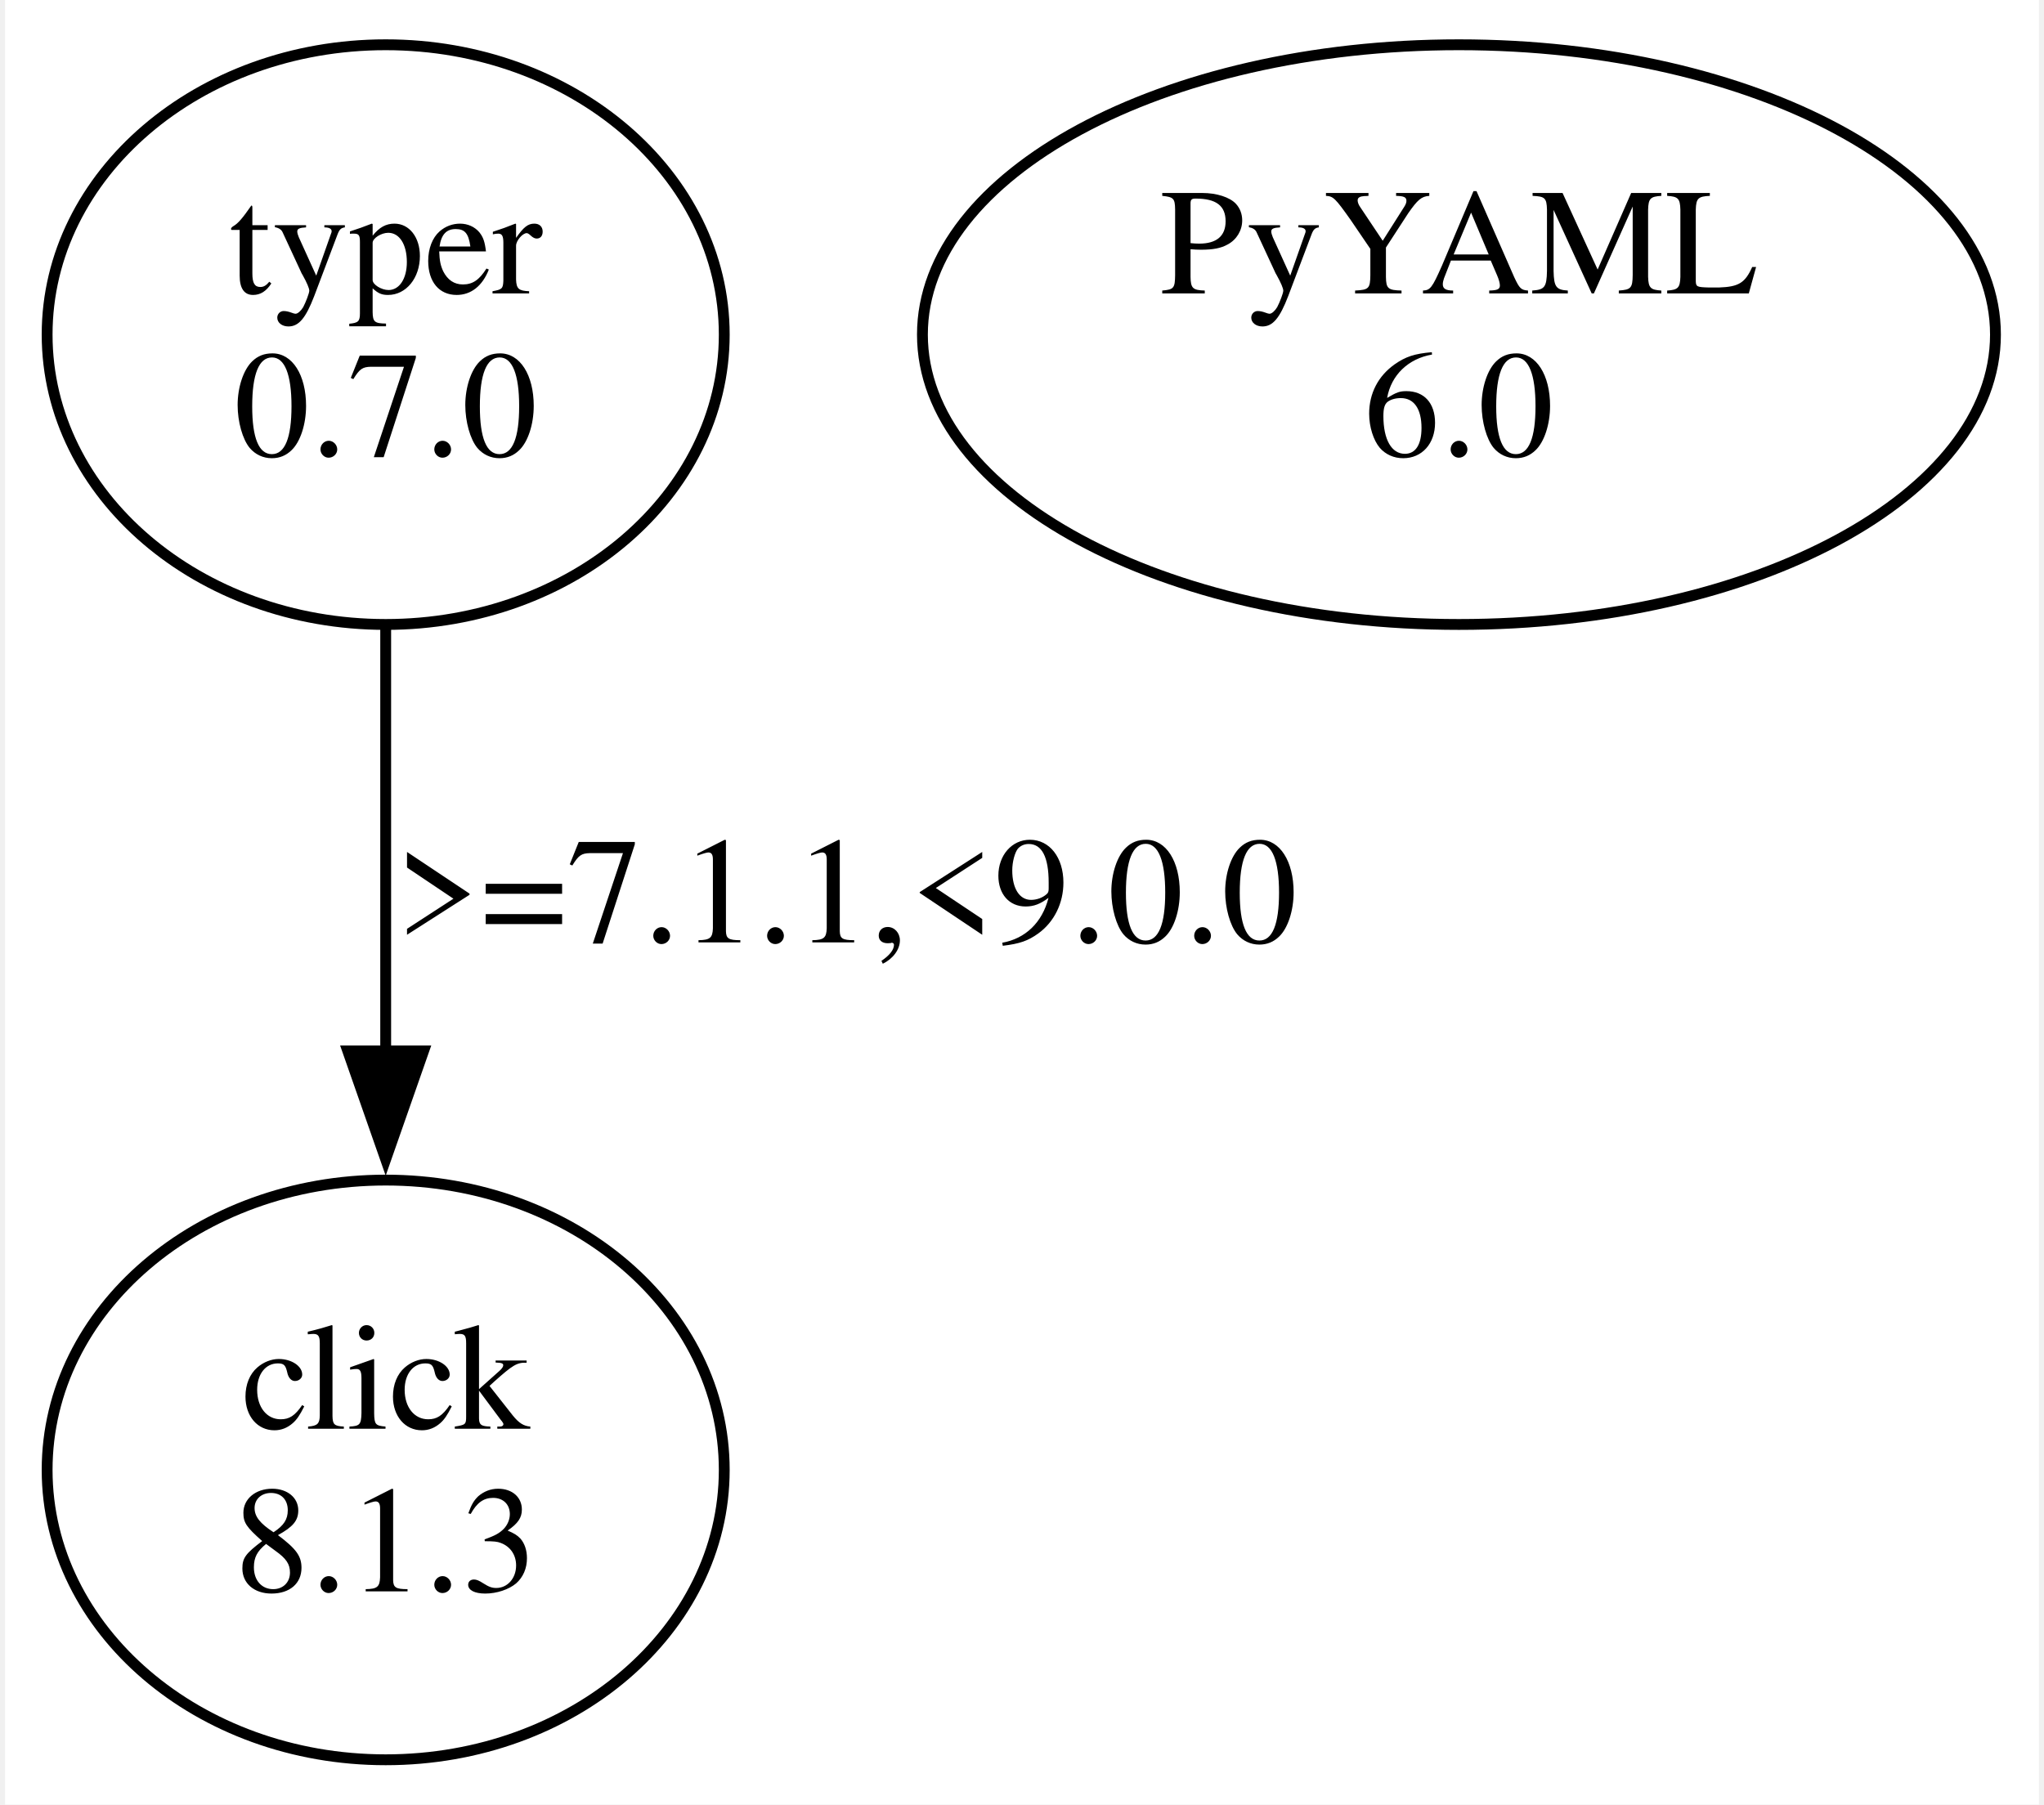
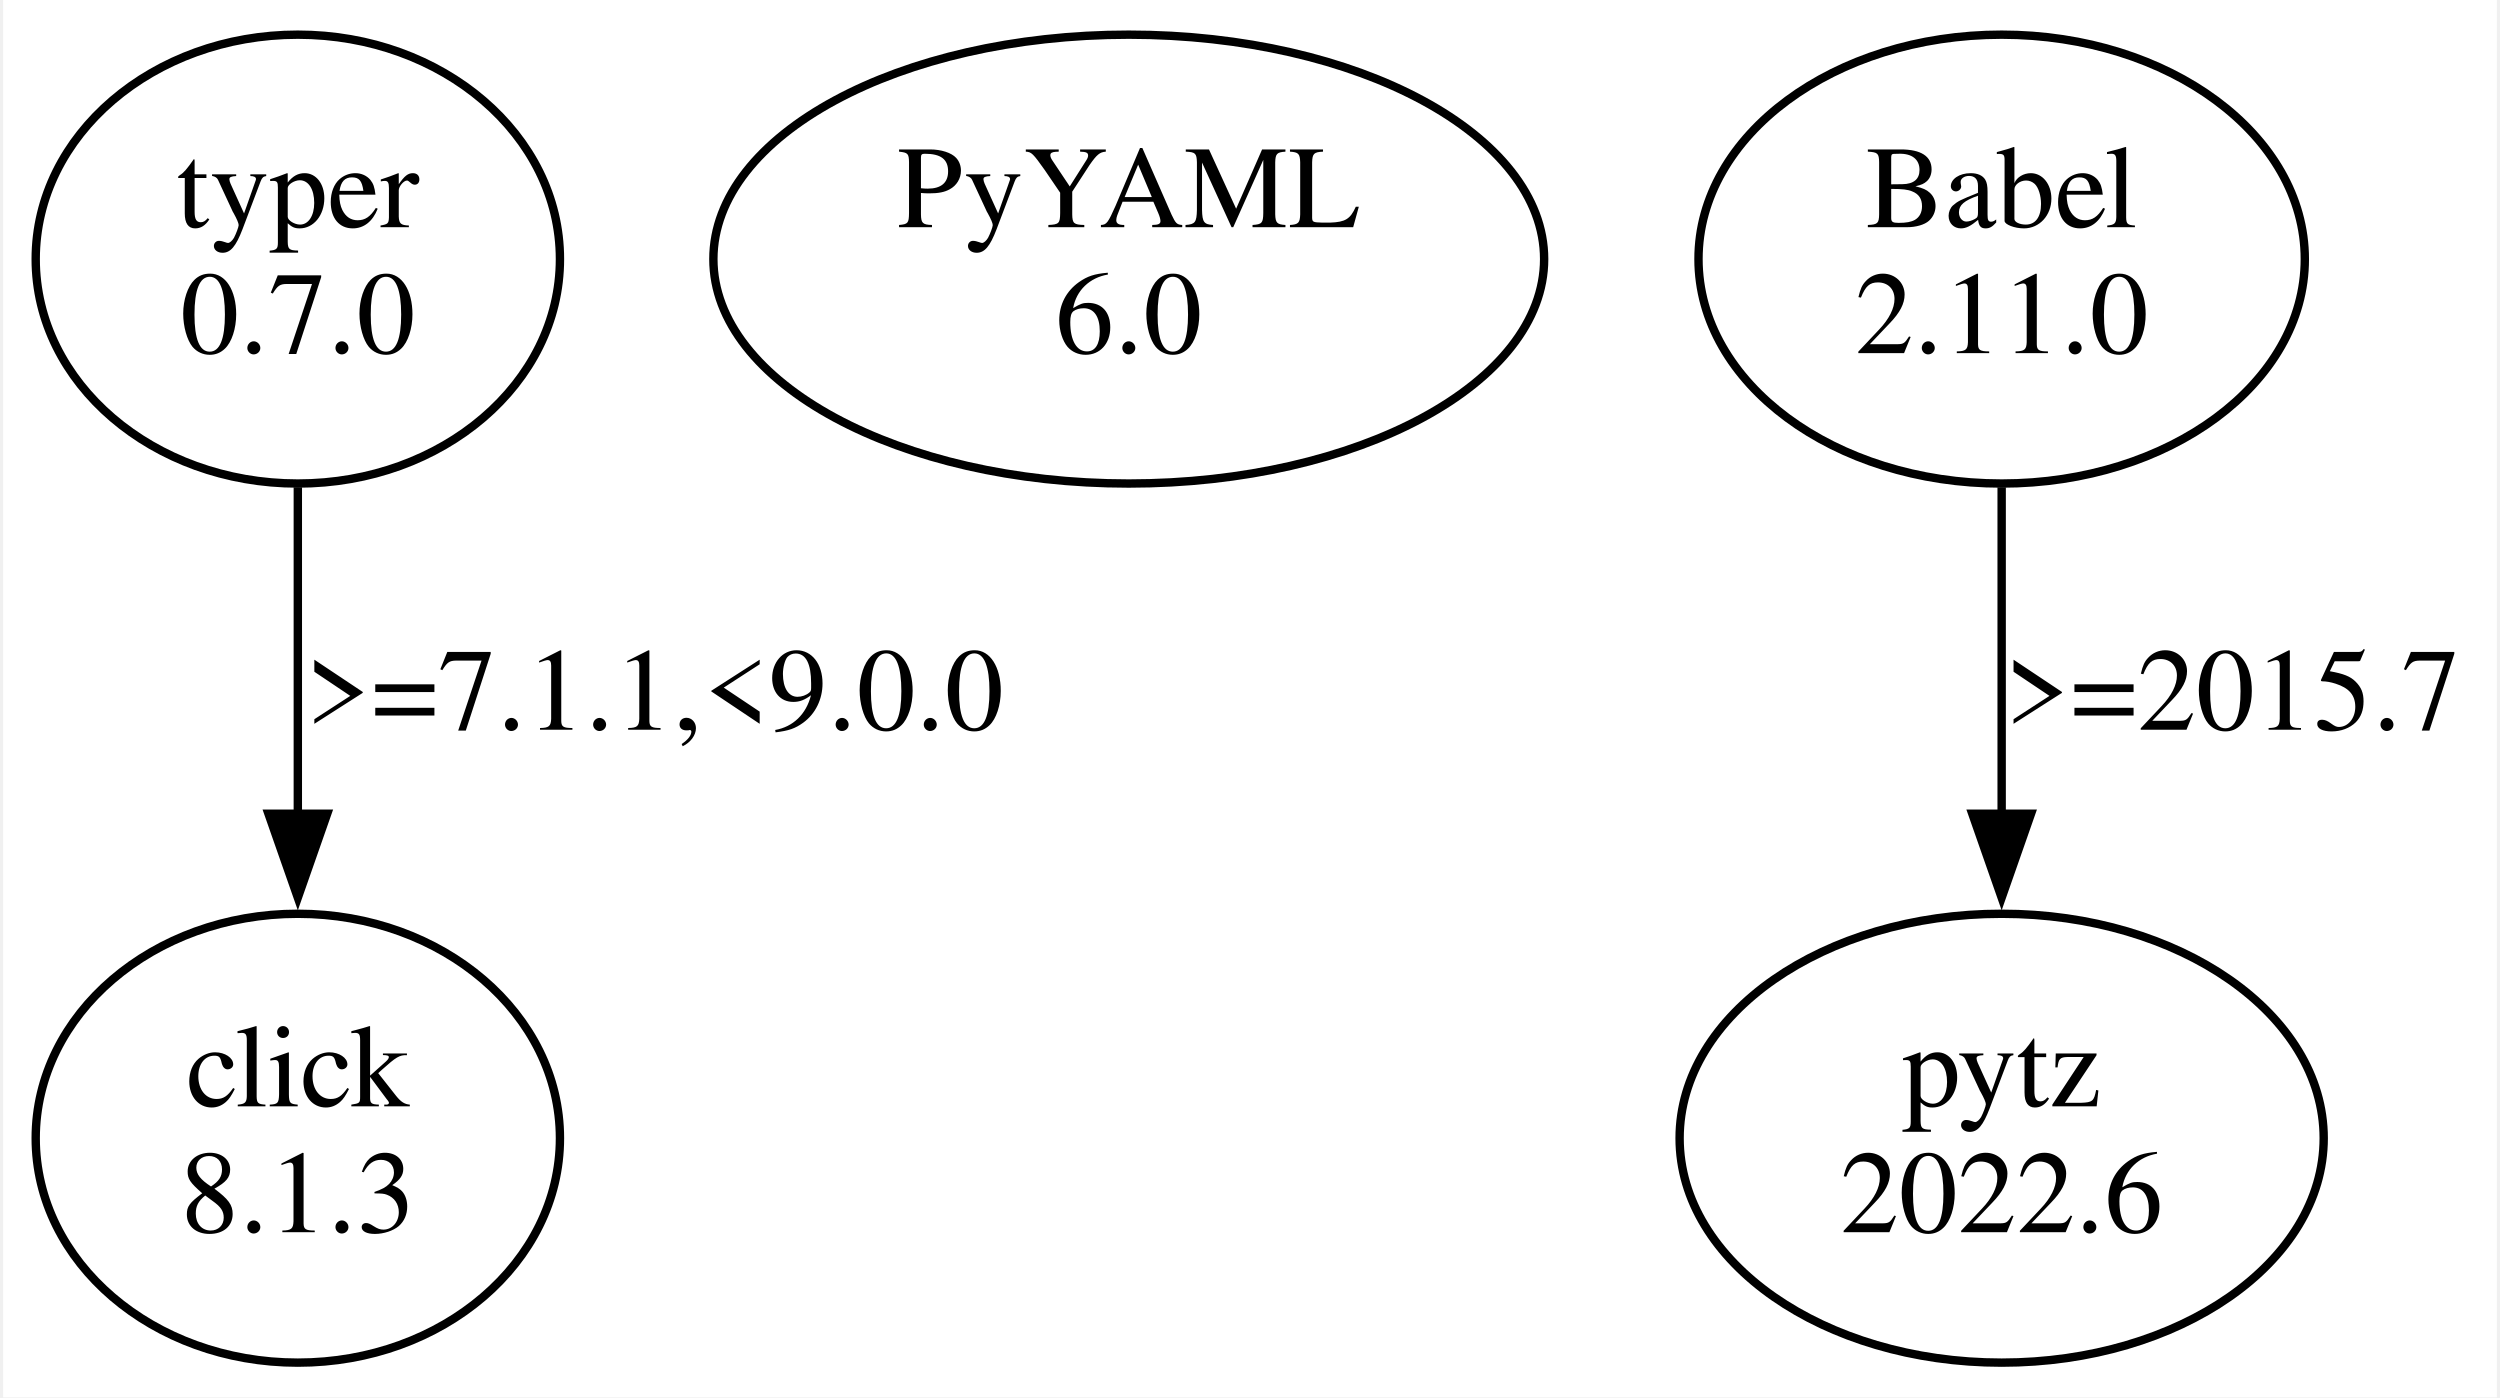
- <svg xmlns="http://www.w3.org/2000/svg" width="188pt" height="166pt" viewBox="0.00 0.00 187.61 166.48">
+ <svg xmlns="http://www.w3.org/2000/svg" width="297pt" height="166pt" viewBox="0.00 0.00 297.11 166.48">
  <g id="graph0" class="graph" transform="scale(1 1) rotate(0) translate(4 162.48)">
-     <polygon fill="white" stroke="none" points="-4,4 -4,-162.48 183.61,-162.48 183.61,4 -4,4" />
+     <polygon fill="white" stroke="none" points="-4,4 -4,-162.48 293.11,-162.48 293.11,4 -4,4" />
    <g id="node1" class="node">
      <ellipse fill="none" stroke="black" cx="31.11" cy="-131.61" rx="31.23" ry="26.74" />
      <text text-anchor="middle" x="31.11" y="-135.41" font-family="Times,serif" font-size="14.00">typer</text>
      <text text-anchor="middle" x="31.11" y="-120.41" font-family="Times,serif" font-size="14.00">0.7.0</text>
    </g>
    <g id="node2" class="node">
      <ellipse fill="none" stroke="black" cx="31.11" cy="-26.87" rx="31.23" ry="26.74" />
      <text text-anchor="middle" x="31.11" y="-30.67" font-family="Times,serif" font-size="14.00">click</text>
      <text text-anchor="middle" x="31.11" y="-15.67" font-family="Times,serif" font-size="14.00">8.1.3</text>
    </g>
    <g id="edge1" class="edge">
      <path fill="none" stroke="black" d="M31.11,-104.42C31.11,-92.58 31.11,-78.38 31.11,-65.44" />
      <polygon fill="black" stroke="black" points="34.61,-65.53 31.11,-55.53 27.61,-65.53 34.61,-65.53" />
      <text text-anchor="middle" x="73.61" y="-75.54" font-family="Times,serif" font-size="14.00">&gt;=7.1.1,&lt;9.0.0</text>
    </g>
    <g id="node3" class="node">
      <ellipse fill="none" stroke="black" cx="130.11" cy="-131.61" rx="49.49" ry="26.74" />
      <text text-anchor="middle" x="130.11" y="-135.41" font-family="Times,serif" font-size="14.00">PyYAML</text>
      <text text-anchor="middle" x="130.11" y="-120.41" font-family="Times,serif" font-size="14.00">6.0</text>
    </g>
+     <g id="node4" class="node">
+       <ellipse fill="none" stroke="black" cx="234.11" cy="-131.61" rx="36.12" ry="26.74" />
+       <text text-anchor="middle" x="234.11" y="-135.41" font-family="Times,serif" font-size="14.00">Babel</text>
+       <text text-anchor="middle" x="234.11" y="-120.41" font-family="Times,serif" font-size="14.00">2.11.0</text>
+     </g>
+     <g id="node5" class="node">
+       <ellipse fill="none" stroke="black" cx="234.11" cy="-26.87" rx="38.37" ry="26.74" />
+       <text text-anchor="middle" x="234.11" y="-30.67" font-family="Times,serif" font-size="14.00">pytz</text>
+       <text text-anchor="middle" x="234.11" y="-15.67" font-family="Times,serif" font-size="14.00">2022.6</text>
+     </g>
+     <g id="edge2" class="edge">
+       <path fill="none" stroke="black" d="M234.11,-104.42C234.11,-92.58 234.11,-78.38 234.11,-65.44" />
+       <polygon fill="black" stroke="black" points="237.61,-65.53 234.11,-55.53 230.61,-65.53 237.61,-65.53" />
+       <text text-anchor="middle" x="261.61" y="-75.54" font-family="Times,serif" font-size="14.00">&gt;=2015.7</text>
+     </g>
  </g>
</svg>
